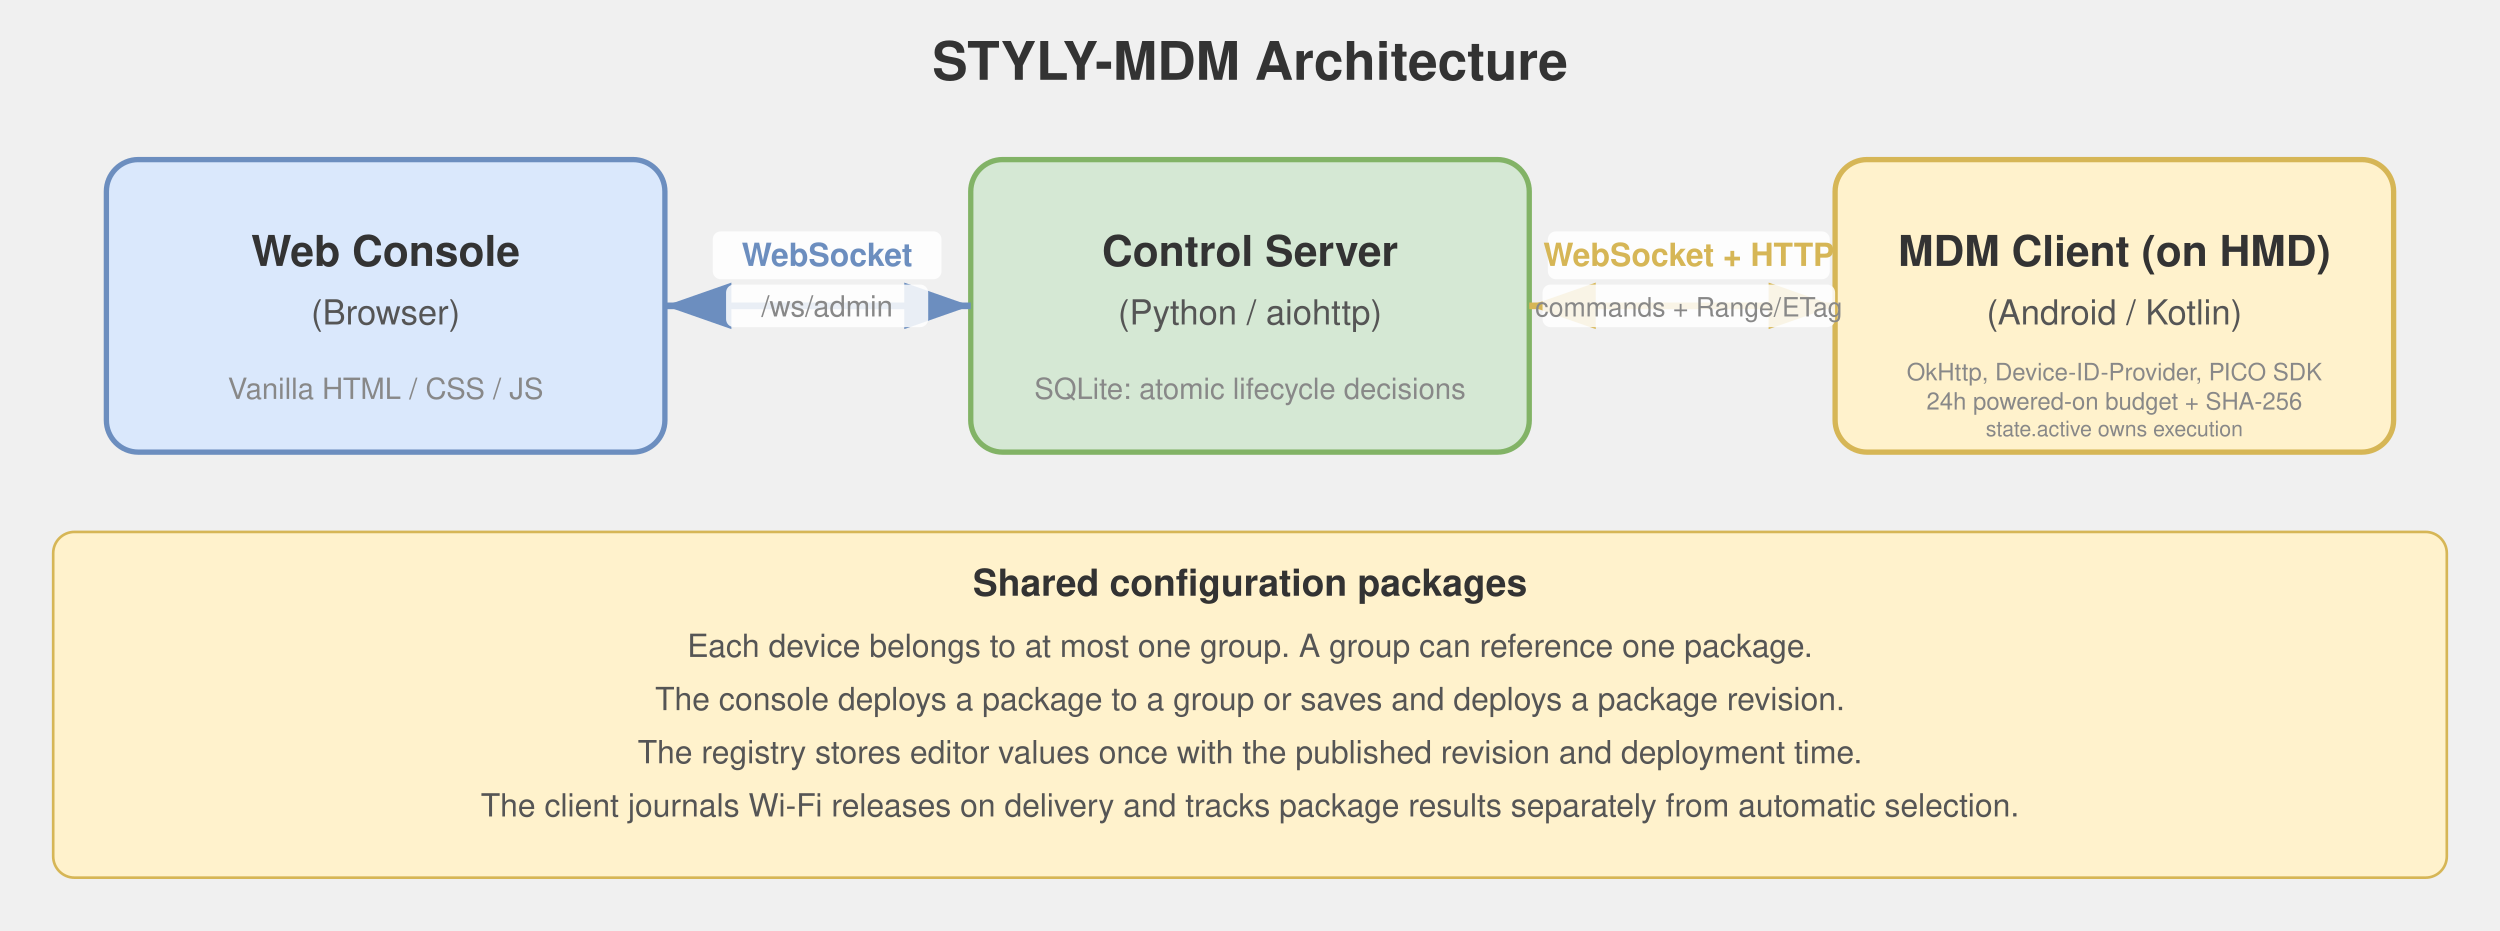
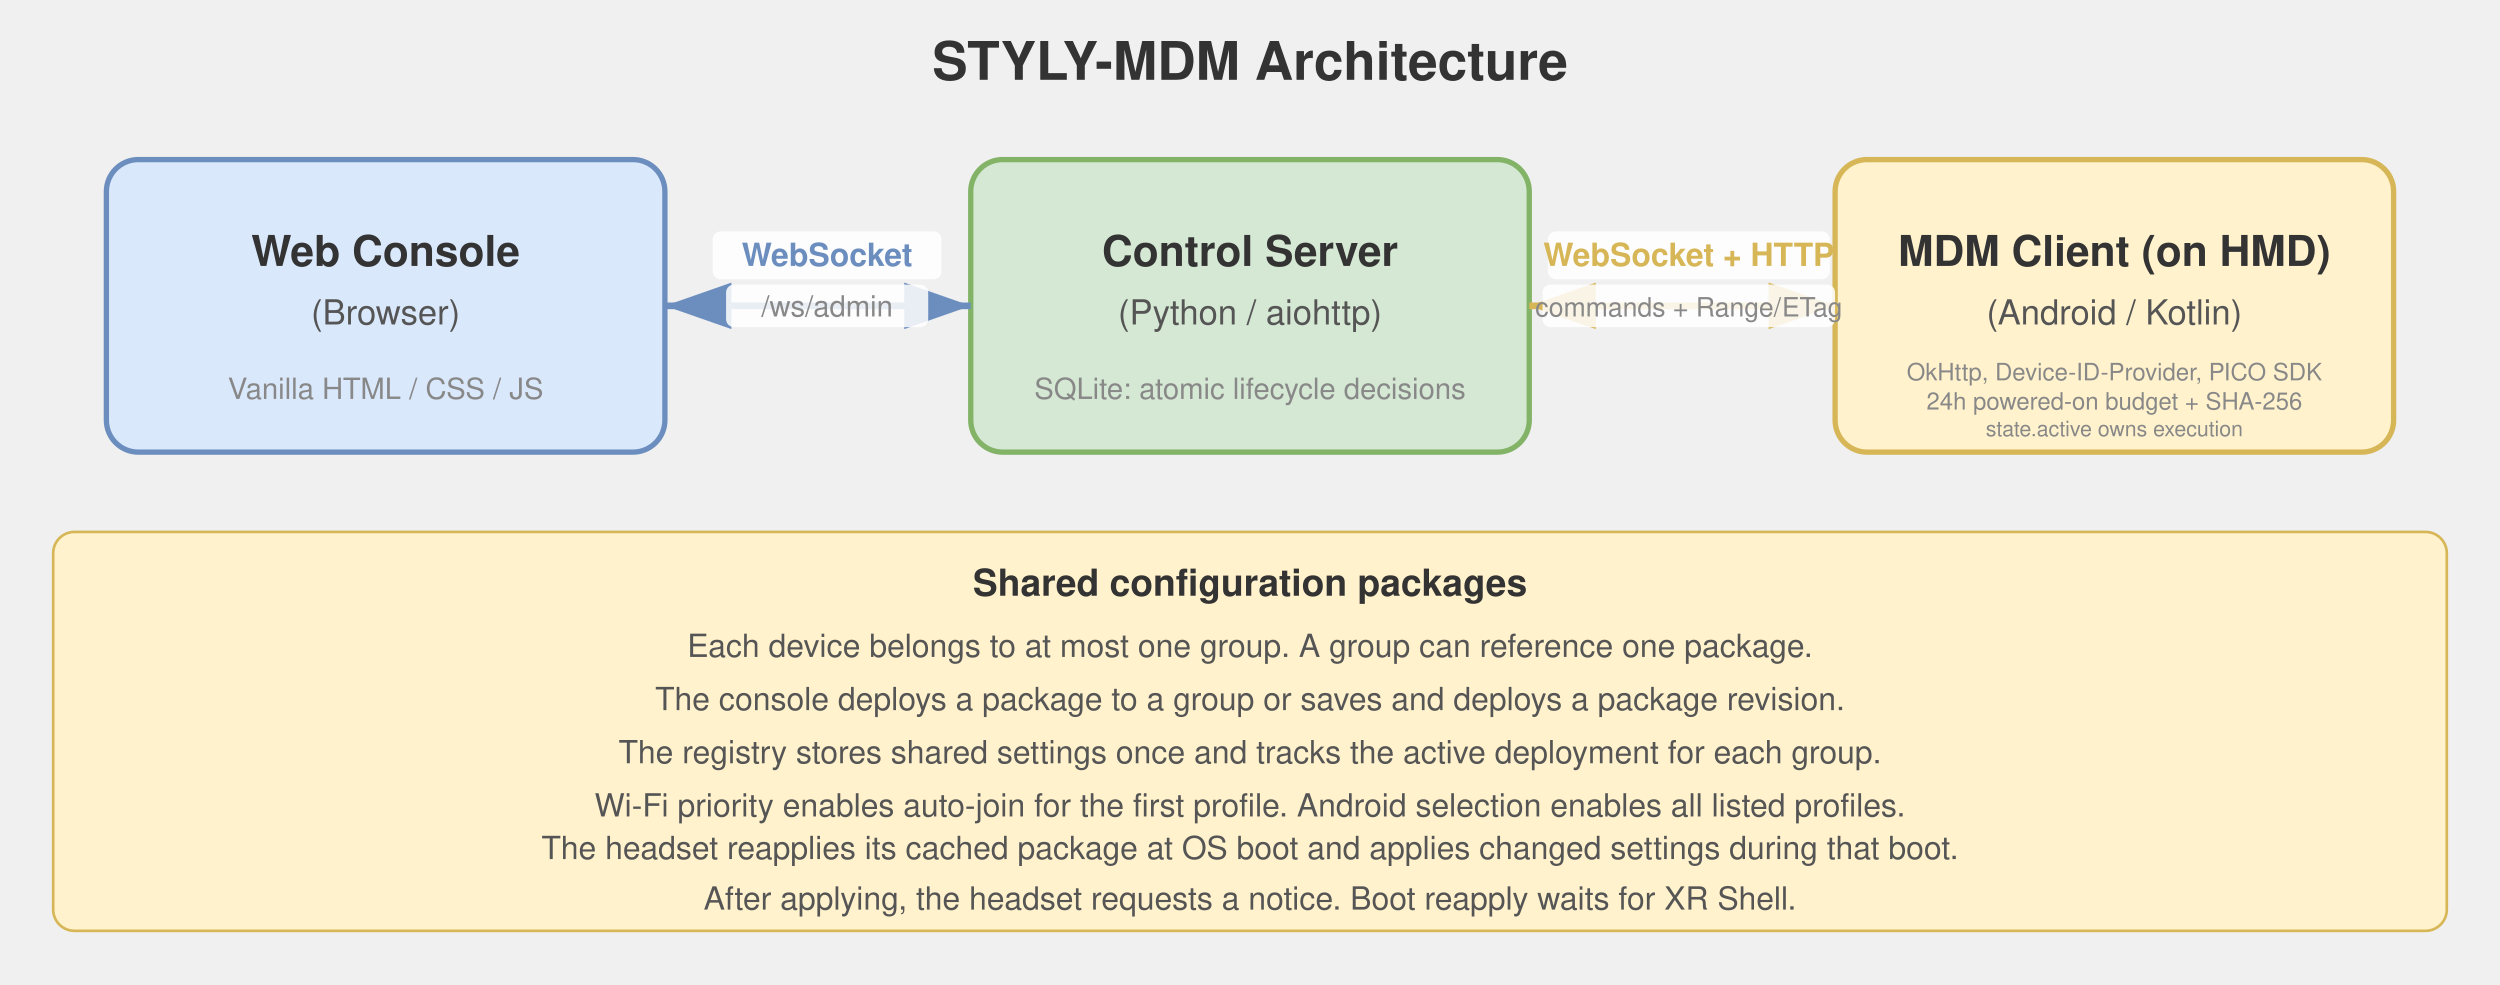
- <svg xmlns="http://www.w3.org/2000/svg" version="1.1" viewBox="0 0 940 350" font-family="Segoe UI, Helvetica, Arial, sans-serif" content="&lt;mxfile host=&quot;Claude&quot;&gt; &lt;diagram id=&quot;arch&quot; name=&quot;Architecture&quot;&gt; &lt;mxGraphModel dx=&quot;1422&quot; dy=&quot;762&quot; grid=&quot;1&quot; gridSize=&quot;10&quot; guides=&quot;1&quot; tooltips=&quot;1&quot; connect=&quot;1&quot; arrows=&quot;1&quot; fold=&quot;1&quot; page=&quot;1&quot; pageScale=&quot;1&quot; pageWidth=&quot;1169&quot; pageHeight=&quot;827&quot; math=&quot;0&quot; shadow=&quot;0&quot;&gt; &lt;root&gt; &lt;mxCell id=&quot;0&quot;/&gt; &lt;mxCell id=&quot;1&quot; parent=&quot;0&quot;/&gt; &lt;mxCell id=&quot;2&quot; value=&quot;&quot; style=&quot;rounded=1;whiteSpace=wrap;html=1;fillColor=#dae8fc;strokeColor=#6c8ebf;arcSize=10;&quot; vertex=&quot;1&quot; parent=&quot;1&quot;&gt;&lt;mxGeometry x=&quot;40&quot; y=&quot;80&quot; width=&quot;200&quot; height=&quot;100&quot; as=&quot;geometry&quot;/&gt;&lt;/mxCell&gt; &lt;mxCell id=&quot;2a&quot; value=&quot;&amp;lt;b&amp;gt;Web Console&amp;lt;/b&amp;gt;&amp;lt;br&amp;gt;(Browser)&quot; style=&quot;text;html=1;align=center;verticalAlign=middle;resizable=0;points=[];autosize=1;&quot; vertex=&quot;1&quot; parent=&quot;1&quot;&gt;&lt;mxGeometry x=&quot;95&quot; y=&quot;105&quot; width=&quot;90&quot; height=&quot;50&quot; as=&quot;geometry&quot;/&gt;&lt;/mxCell&gt; &lt;mxCell id=&quot;2b&quot; value=&quot;Vanilla HTML / CSS / JS&quot; style=&quot;text;html=1;align=center;verticalAlign=middle;fontColor=#666666;fontSize=10;&quot; vertex=&quot;1&quot; parent=&quot;1&quot;&gt;&lt;mxGeometry x=&quot;60&quot; y=&quot;155&quot; width=&quot;160&quot; height=&quot;20&quot; as=&quot;geometry&quot;/&gt;&lt;/mxCell&gt; &lt;mxCell id=&quot;3&quot; value=&quot;&quot; style=&quot;rounded=1;whiteSpace=wrap;html=1;fillColor=#d5e8d4;strokeColor=#82b366;arcSize=10;&quot; vertex=&quot;1&quot; parent=&quot;1&quot;&gt;&lt;mxGeometry x=&quot;360&quot; y=&quot;80&quot; width=&quot;220&quot; height=&quot;100&quot; as=&quot;geometry&quot;/&gt;&lt;/mxCell&gt; &lt;mxCell id=&quot;3a&quot; value=&quot;&amp;lt;b&amp;gt;Control Server&amp;lt;/b&amp;gt;&amp;lt;br&amp;gt;(Python / aiohttp)&quot; style=&quot;text;html=1;align=center;verticalAlign=middle;resizable=0;points=[];autosize=1;&quot; vertex=&quot;1&quot; parent=&quot;1&quot;&gt;&lt;mxGeometry x=&quot;405&quot; y=&quot;105&quot; width=&quot;130&quot; height=&quot;50&quot; as=&quot;geometry&quot;/&gt;&lt;/mxCell&gt; &lt;mxCell id=&quot;3b&quot; value=&quot;SQLite: atomic lifecycle decisions&quot; style=&quot;text;html=1;align=center;verticalAlign=middle;fontColor=#666666;fontSize=10;&quot; vertex=&quot;1&quot; parent=&quot;1&quot;&gt;&lt;mxGeometry x=&quot;390&quot; y=&quot;155&quot; width=&quot;160&quot; height=&quot;20&quot; as=&quot;geometry&quot;/&gt;&lt;/mxCell&gt; &lt;mxCell id=&quot;4&quot; value=&quot;&quot; style=&quot;rounded=1;whiteSpace=wrap;html=1;fillColor=#fff2cc;strokeColor=#d6b656;arcSize=10;&quot; vertex=&quot;1&quot; parent=&quot;1&quot;&gt;&lt;mxGeometry x=&quot;700&quot; y=&quot;80&quot; width=&quot;200&quot; height=&quot;100&quot; as=&quot;geometry&quot;/&gt;&lt;/mxCell&gt; &lt;mxCell id=&quot;4a&quot; value=&quot;&amp;lt;b&amp;gt;MDM Client (on HMD)&amp;lt;/b&amp;gt;&amp;lt;br&amp;gt;(Android / Kotlin)&quot; style=&quot;text;html=1;align=center;verticalAlign=middle;resizable=0;points=[];autosize=1;&quot; vertex=&quot;1&quot; parent=&quot;1&quot;&gt;&lt;mxGeometry x=&quot;740&quot; y=&quot;105&quot; width=&quot;120&quot; height=&quot;50&quot; as=&quot;geometry&quot;/&gt;&lt;/mxCell&gt; &lt;mxCell id=&quot;4b&quot; value=&quot;OkHttp, PICO SDK; resumable SHA-256; 24h powered-on budget; durable apply gate&quot; style=&quot;text;html=1;align=center;verticalAlign=middle;fontColor=#666666;fontSize=10;&quot; vertex=&quot;1&quot; parent=&quot;1&quot;&gt;&lt;mxGeometry x=&quot;705&quot; y=&quot;155&quot; width=&quot;190&quot; height=&quot;20&quot; as=&quot;geometry&quot;/&gt;&lt;/mxCell&gt; &lt;mxCell id=&quot;5&quot; style=&quot;edgeStyle=orthogonalEdgeStyle;rounded=0;orthogonalLoop=1;jettySize=auto;containsPoints=1;endArrow=block;endFill=1;startArrow=block;startFill=1;strokeWidth=2;strokeColor=#6c8ebf;&quot; edge=&quot;1&quot; parent=&quot;1&quot; source=&quot;2&quot; target=&quot;3&quot;&gt;&lt;mxGeometry relative=&quot;1&quot; as=&quot;geometry&quot;/&gt;&lt;/mxCell&gt; &lt;mxCell id=&quot;5a&quot; value=&quot;WebSocket&amp;lt;br&amp;gt;&amp;lt;font style=&amp;quot;font-size:10px&amp;quot;&amp;gt;/ws/admin&amp;lt;/font&amp;gt;&quot; style=&quot;edgeLabel;html=1;align=center;verticalAlign=middle;resizable=0;points=[];&quot; vertex=&quot;1&quot; connectable=&quot;0&quot; parent=&quot;5&quot;&gt;&lt;mxGeometry x=&quot;-0.1&quot; relative=&quot;1&quot; as=&quot;geometry&quot;&gt;&lt;mxPoint as=&quot;offset&quot;/&gt;&lt;/mxGeometry&gt;&lt;/mxCell&gt; &lt;mxCell id=&quot;6&quot; style=&quot;edgeStyle=orthogonalEdgeStyle;rounded=0;orthogonalLoop=1;jettySize=auto;containsPoints=1;endArrow=block;endFill=1;startArrow=block;startFill=1;strokeWidth=2;strokeColor=#d6b656;&quot; edge=&quot;1&quot; parent=&quot;1&quot; source=&quot;3&quot; target=&quot;4&quot;&gt;&lt;mxGeometry relative=&quot;1&quot; as=&quot;geometry&quot;/&gt;&lt;/mxCell&gt; &lt;mxCell id=&quot;6a&quot; value=&quot;WebSocket + HTTP&amp;lt;br&amp;gt;&amp;lt;font style=&amp;quot;font-size:10px&amp;quot;&amp;gt;commands + Range/ETag&amp;lt;/font&amp;gt;&quot; style=&quot;edgeLabel;html=1;align=center;verticalAlign=middle;resizable=0;points=[];&quot; vertex=&quot;1&quot; connectable=&quot;0&quot; parent=&quot;6&quot;&gt;&lt;mxGeometry x=&quot;-0.1&quot; relative=&quot;1&quot; as=&quot;geometry&quot;&gt;&lt;mxPoint as=&quot;offset&quot;/&gt;&lt;/mxGeometry&gt;&lt;/mxCell&gt; &lt;mxCell id=&quot;7&quot; value=&quot;&amp;lt;font style=&amp;quot;font-size:16px&amp;quot;&amp;gt;&amp;lt;b&amp;gt;STYLY-MDM Architecture&amp;lt;/b&amp;gt;&amp;lt;/font&amp;gt;&quot; style=&quot;text;html=1;align=center;verticalAlign=middle;resizable=0;points=[];autosize=1;&quot; vertex=&quot;1&quot; parent=&quot;1&quot;&gt;&lt;mxGeometry x=&quot;350&quot; y=&quot;20&quot; width=&quot;240&quot; height=&quot;40&quot; as=&quot;geometry&quot;/&gt;&lt;/mxCell&gt; &lt;mxCell id=&quot;configuration-packages-panel&quot; value=&quot;&amp;lt;b&amp;gt;Shared configuration packages&amp;lt;/b&amp;gt;&amp;lt;br&amp;gt;Each device belongs to at most one group. A group can reference one package.&amp;lt;br&amp;gt;The console deploys a package to a group or saves and deploys a package revision.&amp;lt;br&amp;gt;The registry stores editor values once with the published revision and deployment time.&amp;lt;br&amp;gt;The client journals Wi-Fi releases on delivery and tracks package results separately from automatic selection.&quot; style=&quot;rounded=1;whiteSpace=wrap;html=1;fillColor=#fff2cc;strokeColor=#d6b656;fontSize=12;align=center;&quot; vertex=&quot;1&quot; parent=&quot;1&quot;&gt;&lt;mxGeometry x=&quot;20&quot; y=&quot;200&quot; width=&quot;900&quot; height=&quot;130&quot; as=&quot;geometry&quot;/&gt;&lt;/mxCell&gt; &lt;/root&gt; &lt;/mxGraphModel&gt; &lt;/diagram&gt; &lt;/mxfile&gt;">
+ <svg xmlns="http://www.w3.org/2000/svg" version="1.1" viewBox="0 0 940 370" font-family="Segoe UI, Helvetica, Arial, sans-serif" content="&lt;mxfile host=&quot;Claude&quot;&gt; &lt;diagram id=&quot;arch&quot; name=&quot;Architecture&quot;&gt; &lt;mxGraphModel dx=&quot;1422&quot; dy=&quot;762&quot; grid=&quot;1&quot; gridSize=&quot;10&quot; guides=&quot;1&quot; tooltips=&quot;1&quot; connect=&quot;1&quot; arrows=&quot;1&quot; fold=&quot;1&quot; page=&quot;1&quot; pageScale=&quot;1&quot; pageWidth=&quot;1169&quot; pageHeight=&quot;827&quot; math=&quot;0&quot; shadow=&quot;0&quot;&gt; &lt;root&gt; &lt;mxCell id=&quot;0&quot;/&gt; &lt;mxCell id=&quot;1&quot; parent=&quot;0&quot;/&gt; &lt;mxCell id=&quot;2&quot; value=&quot;&quot; style=&quot;rounded=1;whiteSpace=wrap;html=1;fillColor=#dae8fc;strokeColor=#6c8ebf;arcSize=10;&quot; vertex=&quot;1&quot; parent=&quot;1&quot;&gt;&lt;mxGeometry x=&quot;40&quot; y=&quot;80&quot; width=&quot;200&quot; height=&quot;100&quot; as=&quot;geometry&quot;/&gt;&lt;/mxCell&gt; &lt;mxCell id=&quot;2a&quot; value=&quot;&amp;lt;b&amp;gt;Web Console&amp;lt;/b&amp;gt;&amp;lt;br&amp;gt;(Browser)&quot; style=&quot;text;html=1;align=center;verticalAlign=middle;resizable=0;points=[];autosize=1;&quot; vertex=&quot;1&quot; parent=&quot;1&quot;&gt;&lt;mxGeometry x=&quot;95&quot; y=&quot;105&quot; width=&quot;90&quot; height=&quot;50&quot; as=&quot;geometry&quot;/&gt;&lt;/mxCell&gt; &lt;mxCell id=&quot;2b&quot; value=&quot;Vanilla HTML / CSS / JS&quot; style=&quot;text;html=1;align=center;verticalAlign=middle;fontColor=#666666;fontSize=10;&quot; vertex=&quot;1&quot; parent=&quot;1&quot;&gt;&lt;mxGeometry x=&quot;60&quot; y=&quot;155&quot; width=&quot;160&quot; height=&quot;20&quot; as=&quot;geometry&quot;/&gt;&lt;/mxCell&gt; &lt;mxCell id=&quot;3&quot; value=&quot;&quot; style=&quot;rounded=1;whiteSpace=wrap;html=1;fillColor=#d5e8d4;strokeColor=#82b366;arcSize=10;&quot; vertex=&quot;1&quot; parent=&quot;1&quot;&gt;&lt;mxGeometry x=&quot;360&quot; y=&quot;80&quot; width=&quot;220&quot; height=&quot;100&quot; as=&quot;geometry&quot;/&gt;&lt;/mxCell&gt; &lt;mxCell id=&quot;3a&quot; value=&quot;&amp;lt;b&amp;gt;Control Server&amp;lt;/b&amp;gt;&amp;lt;br&amp;gt;(Python / aiohttp)&quot; style=&quot;text;html=1;align=center;verticalAlign=middle;resizable=0;points=[];autosize=1;&quot; vertex=&quot;1&quot; parent=&quot;1&quot;&gt;&lt;mxGeometry x=&quot;405&quot; y=&quot;105&quot; width=&quot;130&quot; height=&quot;50&quot; as=&quot;geometry&quot;/&gt;&lt;/mxCell&gt; &lt;mxCell id=&quot;3b&quot; value=&quot;SQLite: atomic lifecycle decisions&quot; style=&quot;text;html=1;align=center;verticalAlign=middle;fontColor=#666666;fontSize=10;&quot; vertex=&quot;1&quot; parent=&quot;1&quot;&gt;&lt;mxGeometry x=&quot;390&quot; y=&quot;155&quot; width=&quot;160&quot; height=&quot;20&quot; as=&quot;geometry&quot;/&gt;&lt;/mxCell&gt; &lt;mxCell id=&quot;4&quot; value=&quot;&quot; style=&quot;rounded=1;whiteSpace=wrap;html=1;fillColor=#fff2cc;strokeColor=#d6b656;arcSize=10;&quot; vertex=&quot;1&quot; parent=&quot;1&quot;&gt;&lt;mxGeometry x=&quot;700&quot; y=&quot;80&quot; width=&quot;200&quot; height=&quot;100&quot; as=&quot;geometry&quot;/&gt;&lt;/mxCell&gt; &lt;mxCell id=&quot;4a&quot; value=&quot;&amp;lt;b&amp;gt;MDM Client (on HMD)&amp;lt;/b&amp;gt;&amp;lt;br&amp;gt;(Android / Kotlin)&quot; style=&quot;text;html=1;align=center;verticalAlign=middle;resizable=0;points=[];autosize=1;&quot; vertex=&quot;1&quot; parent=&quot;1&quot;&gt;&lt;mxGeometry x=&quot;740&quot; y=&quot;105&quot; width=&quot;120&quot; height=&quot;50&quot; as=&quot;geometry&quot;/&gt;&lt;/mxCell&gt; &lt;mxCell id=&quot;4b&quot; value=&quot;OkHttp, PICO SDK; resumable SHA-256; 24h powered-on budget; durable apply gate&quot; style=&quot;text;html=1;align=center;verticalAlign=middle;fontColor=#666666;fontSize=10;&quot; vertex=&quot;1&quot; parent=&quot;1&quot;&gt;&lt;mxGeometry x=&quot;705&quot; y=&quot;155&quot; width=&quot;190&quot; height=&quot;20&quot; as=&quot;geometry&quot;/&gt;&lt;/mxCell&gt; &lt;mxCell id=&quot;5&quot; style=&quot;edgeStyle=orthogonalEdgeStyle;rounded=0;orthogonalLoop=1;jettySize=auto;containsPoints=1;endArrow=block;endFill=1;startArrow=block;startFill=1;strokeWidth=2;strokeColor=#6c8ebf;&quot; edge=&quot;1&quot; parent=&quot;1&quot; source=&quot;2&quot; target=&quot;3&quot;&gt;&lt;mxGeometry relative=&quot;1&quot; as=&quot;geometry&quot;/&gt;&lt;/mxCell&gt; &lt;mxCell id=&quot;5a&quot; value=&quot;WebSocket&amp;lt;br&amp;gt;&amp;lt;font style=&amp;quot;font-size:10px&amp;quot;&amp;gt;/ws/admin&amp;lt;/font&amp;gt;&quot; style=&quot;edgeLabel;html=1;align=center;verticalAlign=middle;resizable=0;points=[];&quot; vertex=&quot;1&quot; connectable=&quot;0&quot; parent=&quot;5&quot;&gt;&lt;mxGeometry x=&quot;-0.1&quot; relative=&quot;1&quot; as=&quot;geometry&quot;&gt;&lt;mxPoint as=&quot;offset&quot;/&gt;&lt;/mxGeometry&gt;&lt;/mxCell&gt; &lt;mxCell id=&quot;6&quot; style=&quot;edgeStyle=orthogonalEdgeStyle;rounded=0;orthogonalLoop=1;jettySize=auto;containsPoints=1;endArrow=block;endFill=1;startArrow=block;startFill=1;strokeWidth=2;strokeColor=#d6b656;&quot; edge=&quot;1&quot; parent=&quot;1&quot; source=&quot;3&quot; target=&quot;4&quot;&gt;&lt;mxGeometry relative=&quot;1&quot; as=&quot;geometry&quot;/&gt;&lt;/mxCell&gt; &lt;mxCell id=&quot;6a&quot; value=&quot;WebSocket + HTTP&amp;lt;br&amp;gt;&amp;lt;font style=&amp;quot;font-size:10px&amp;quot;&amp;gt;commands + Range/ETag&amp;lt;/font&amp;gt;&quot; style=&quot;edgeLabel;html=1;align=center;verticalAlign=middle;resizable=0;points=[];&quot; vertex=&quot;1&quot; connectable=&quot;0&quot; parent=&quot;6&quot;&gt;&lt;mxGeometry x=&quot;-0.1&quot; relative=&quot;1&quot; as=&quot;geometry&quot;&gt;&lt;mxPoint as=&quot;offset&quot;/&gt;&lt;/mxGeometry&gt;&lt;/mxCell&gt; &lt;mxCell id=&quot;7&quot; value=&quot;&amp;lt;font style=&amp;quot;font-size:16px&amp;quot;&amp;gt;&amp;lt;b&amp;gt;STYLY-MDM Architecture&amp;lt;/b&amp;gt;&amp;lt;/font&amp;gt;&quot; style=&quot;text;html=1;align=center;verticalAlign=middle;resizable=0;points=[];autosize=1;&quot; vertex=&quot;1&quot; parent=&quot;1&quot;&gt;&lt;mxGeometry x=&quot;350&quot; y=&quot;20&quot; width=&quot;240&quot; height=&quot;40&quot; as=&quot;geometry&quot;/&gt;&lt;/mxCell&gt; &lt;mxCell id=&quot;configuration-packages-panel&quot; value=&quot;&amp;lt;b&amp;gt;Shared configuration packages&amp;lt;/b&amp;gt;&amp;lt;br&amp;gt;Each device belongs to at most one group. A group can reference one package.&amp;lt;br&amp;gt;The console deploys a package to a group or saves and deploys a package revision.&amp;lt;br&amp;gt;The registry stores shared settings once and tracks the active deployment for each group.&amp;lt;br&amp;gt;Wi-Fi priority enables auto-join for the first profile. Android selection enables all listed profiles.&amp;lt;br&amp;gt;The headset reapplies its cached package at OS boot and applies changed settings during that boot.&amp;lt;br&amp;gt;After applying, the headset requests a notice. Boot reapply waits for XR Shell.&quot; style=&quot;rounded=1;whiteSpace=wrap;html=1;fillColor=#fff2cc;strokeColor=#d6b656;fontSize=12;align=center;&quot; vertex=&quot;1&quot; parent=&quot;1&quot;&gt;&lt;mxGeometry x=&quot;20&quot; y=&quot;200&quot; width=&quot;900&quot; height=&quot;150&quot; as=&quot;geometry&quot;/&gt;&lt;/mxCell&gt; &lt;/root&gt; &lt;/mxGraphModel&gt; &lt;/diagram&gt; &lt;/mxfile&gt;">
  <text x="470" y="30" text-anchor="middle" font-size="20" font-weight="bold" fill="#333">STYLY-MDM Architecture</text>
  <rect x="40" y="60" width="210" height="110" rx="12" ry="12" fill="#dae8fc" stroke="#6c8ebf" stroke-width="2" />
  <text x="145" y="100" text-anchor="middle" font-size="16" font-weight="bold" fill="#333">Web Console</text>
  <text x="145" y="122" text-anchor="middle" font-size="13" fill="#555">(Browser)</text>
  <text x="145" y="150" text-anchor="middle" font-size="11" fill="#888">Vanilla HTML / CSS / JS</text>
  <rect x="365" y="60" width="210" height="110" rx="12" ry="12" fill="#d5e8d4" stroke="#82b366" stroke-width="2" />
  <text x="470" y="100" text-anchor="middle" font-size="16" font-weight="bold" fill="#333">Control Server</text>
  <text x="470" y="122" text-anchor="middle" font-size="13" fill="#555">(Python / aiohttp)</text>
  <text x="470" y="150" text-anchor="middle" font-size="11" fill="#888">SQLite: atomic lifecycle decisions</text>
  <rect x="690" y="60" width="210" height="110" rx="12" ry="12" fill="#fff2cc" stroke="#d6b656" stroke-width="2" />
  <text x="795" y="100" text-anchor="middle" font-size="16" font-weight="bold" fill="#333">MDM Client (on HMD)</text>
  <text x="795" y="122" text-anchor="middle" font-size="13" fill="#555">(Android / Kotlin)</text>
  <text x="795" y="143" text-anchor="middle" font-size="9" fill="#888">OkHttp, Device-ID-Provider, PICO SDK</text>
  <text x="795" y="154" text-anchor="middle" font-size="9" fill="#888">24h powered-on budget + SHA-256</text>
  <text x="795" y="164" text-anchor="middle" font-size="8" fill="#888">state.active owns execution</text>
  <defs>
    <marker id="arrowRight" markerWidth="10" markerHeight="7" refX="10" refY="3.5" orient="auto">
      <polygon points="0 0, 10 3.5, 0 7" fill="#6c8ebf" />
    </marker>
    <marker id="arrowLeft" markerWidth="10" markerHeight="7" refX="0" refY="3.5" orient="auto">
      <polygon points="10 0, 0 3.5, 10 7" fill="#6c8ebf" />
    </marker>
    <marker id="arrowRight2" markerWidth="10" markerHeight="7" refX="10" refY="3.5" orient="auto">
      <polygon points="0 0, 10 3.5, 0 7" fill="#d6b656" />
    </marker>
    <marker id="arrowLeft2" markerWidth="10" markerHeight="7" refX="0" refY="3.5" orient="auto">
      <polygon points="10 0, 0 3.5, 10 7" fill="#d6b656" />
    </marker>
  </defs>
  <line x1="250" y1="115" x2="365" y2="115" stroke="#6c8ebf" stroke-width="2.5" marker-start="url(#arrowLeft)" marker-end="url(#arrowRight)" />
  <rect x="268" y="87" width="86" height="18" rx="3" fill="white" fill-opacity="0.85" />
  <text x="311" y="100" text-anchor="middle" font-size="12" font-weight="bold" fill="#6c8ebf">WebSocket</text>
  <rect x="273" y="107" width="76" height="16" rx="3" fill="white" fill-opacity="0.85" />
  <text x="311" y="119" text-anchor="middle" font-size="11" fill="#888">/ws/admin</text>
  <line x1="575" y1="115" x2="690" y2="115" stroke="#d6b656" stroke-width="2.5" marker-start="url(#arrowLeft2)" marker-end="url(#arrowRight2)" />
  <rect x="582" y="87" width="106" height="18" rx="3" fill="white" fill-opacity="0.85" />
  <text x="635" y="100" text-anchor="middle" font-size="12" font-weight="bold" fill="#d6b656">WebSocket + HTTP</text>
  <rect x="580" y="107" width="110" height="16" rx="3" fill="white" fill-opacity="0.85" />
  <text x="635" y="119" text-anchor="middle" font-size="10" fill="#888">commands + Range/ETag</text>
-   <rect x="20" y="200" width="900" height="130" rx="8" fill="#fff2cc" stroke="#d6b656" />
+   <rect x="20" y="200" width="900" height="150" rx="8" fill="#fff2cc" stroke="#d6b656" />
  <text x="470" y="224" text-anchor="middle" font-size="14" font-weight="bold" fill="#333">Shared configuration packages</text>
  <text x="470" y="247" text-anchor="middle" font-size="12" fill="#555">Each device belongs to at most one group. A group can reference one package.</text>
  <text x="470" y="267" text-anchor="middle" font-size="12" fill="#555">The console deploys a package to a group or saves and deploys a package revision.</text>
-   <text x="470" y="287" text-anchor="middle" font-size="12" fill="#555">The registry stores editor values once with the published revision and deployment time.</text>
-   <text x="470" y="307" text-anchor="middle" font-size="12" fill="#555">The client journals Wi-Fi releases on delivery and tracks package results separately from automatic selection.</text>
+   <text x="470" y="287" text-anchor="middle" font-size="12" fill="#555">The registry stores shared settings once and tracks the active deployment for each group.</text>
+   <text x="470" y="307" text-anchor="middle" font-size="12" fill="#555">Wi-Fi priority enables auto-join for the first profile. Android selection enables all listed profiles.</text>
+   <text x="470" y="323" text-anchor="middle" font-size="12" fill="#555">The headset reapplies its cached package at OS boot and applies changed settings during that boot.</text>
+   <text x="470" y="342" text-anchor="middle" font-size="12" fill="#555">After applying, the headset requests a notice. Boot reapply waits for XR Shell.</text>
</svg>
